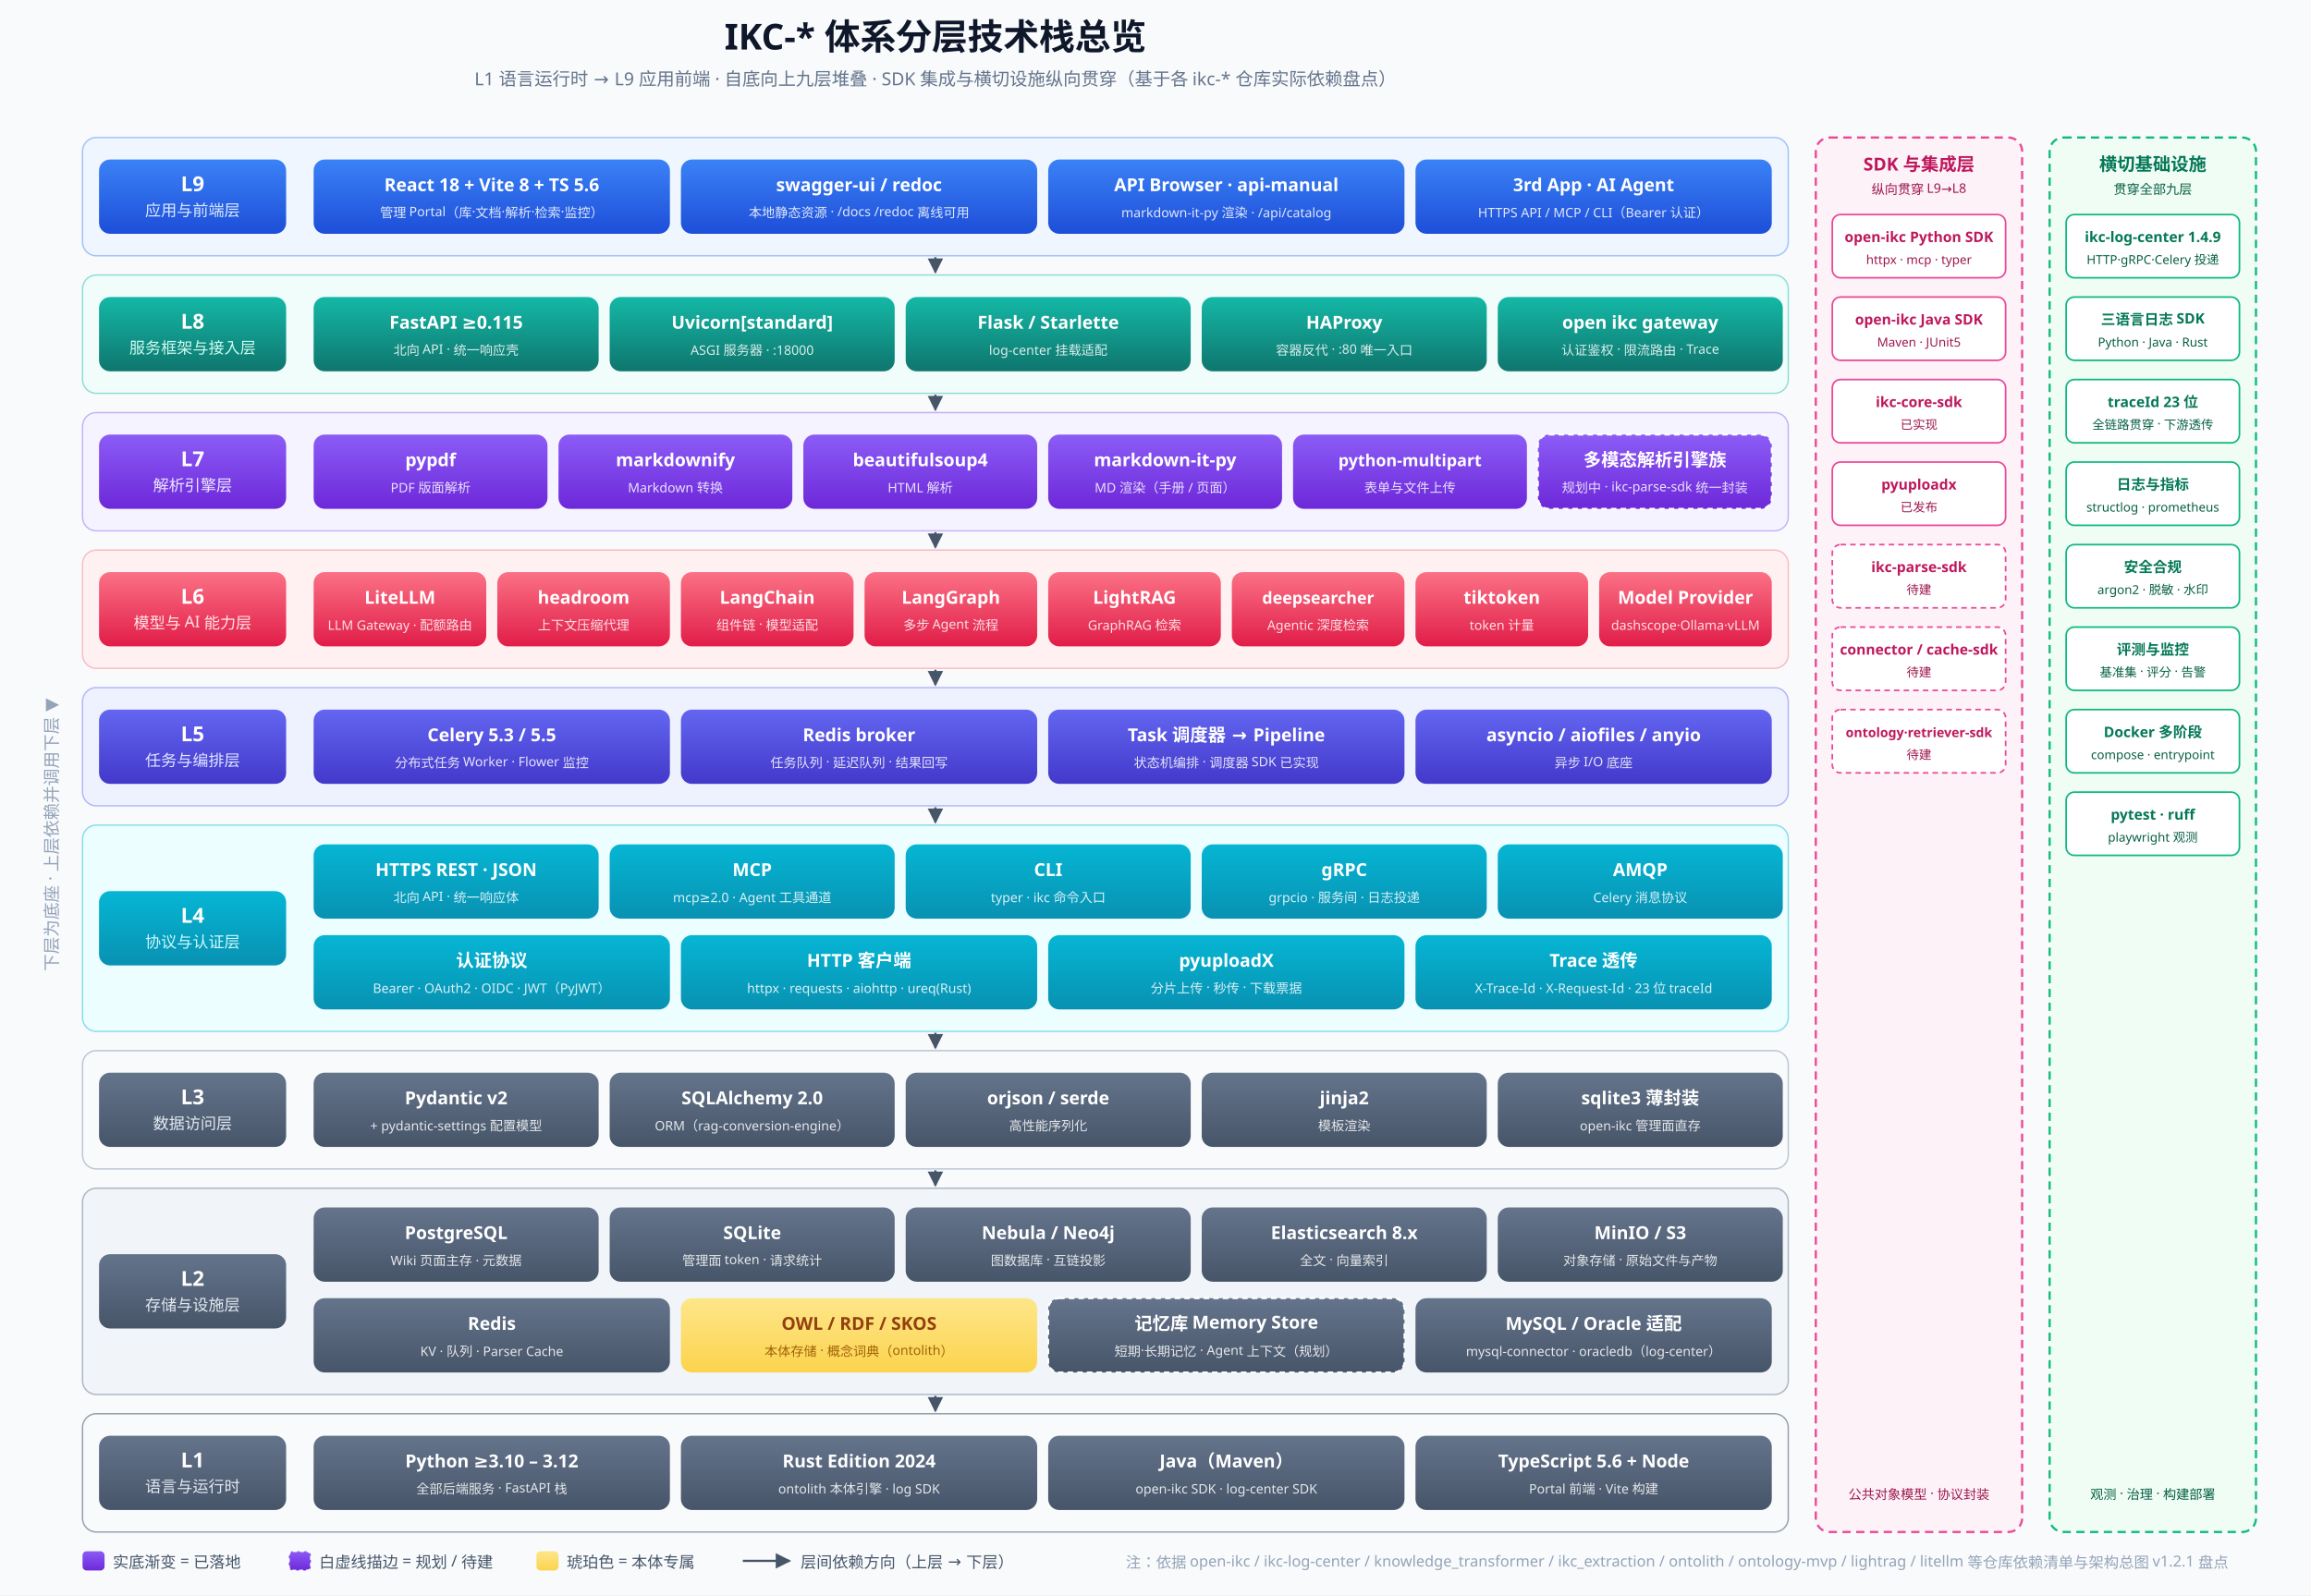
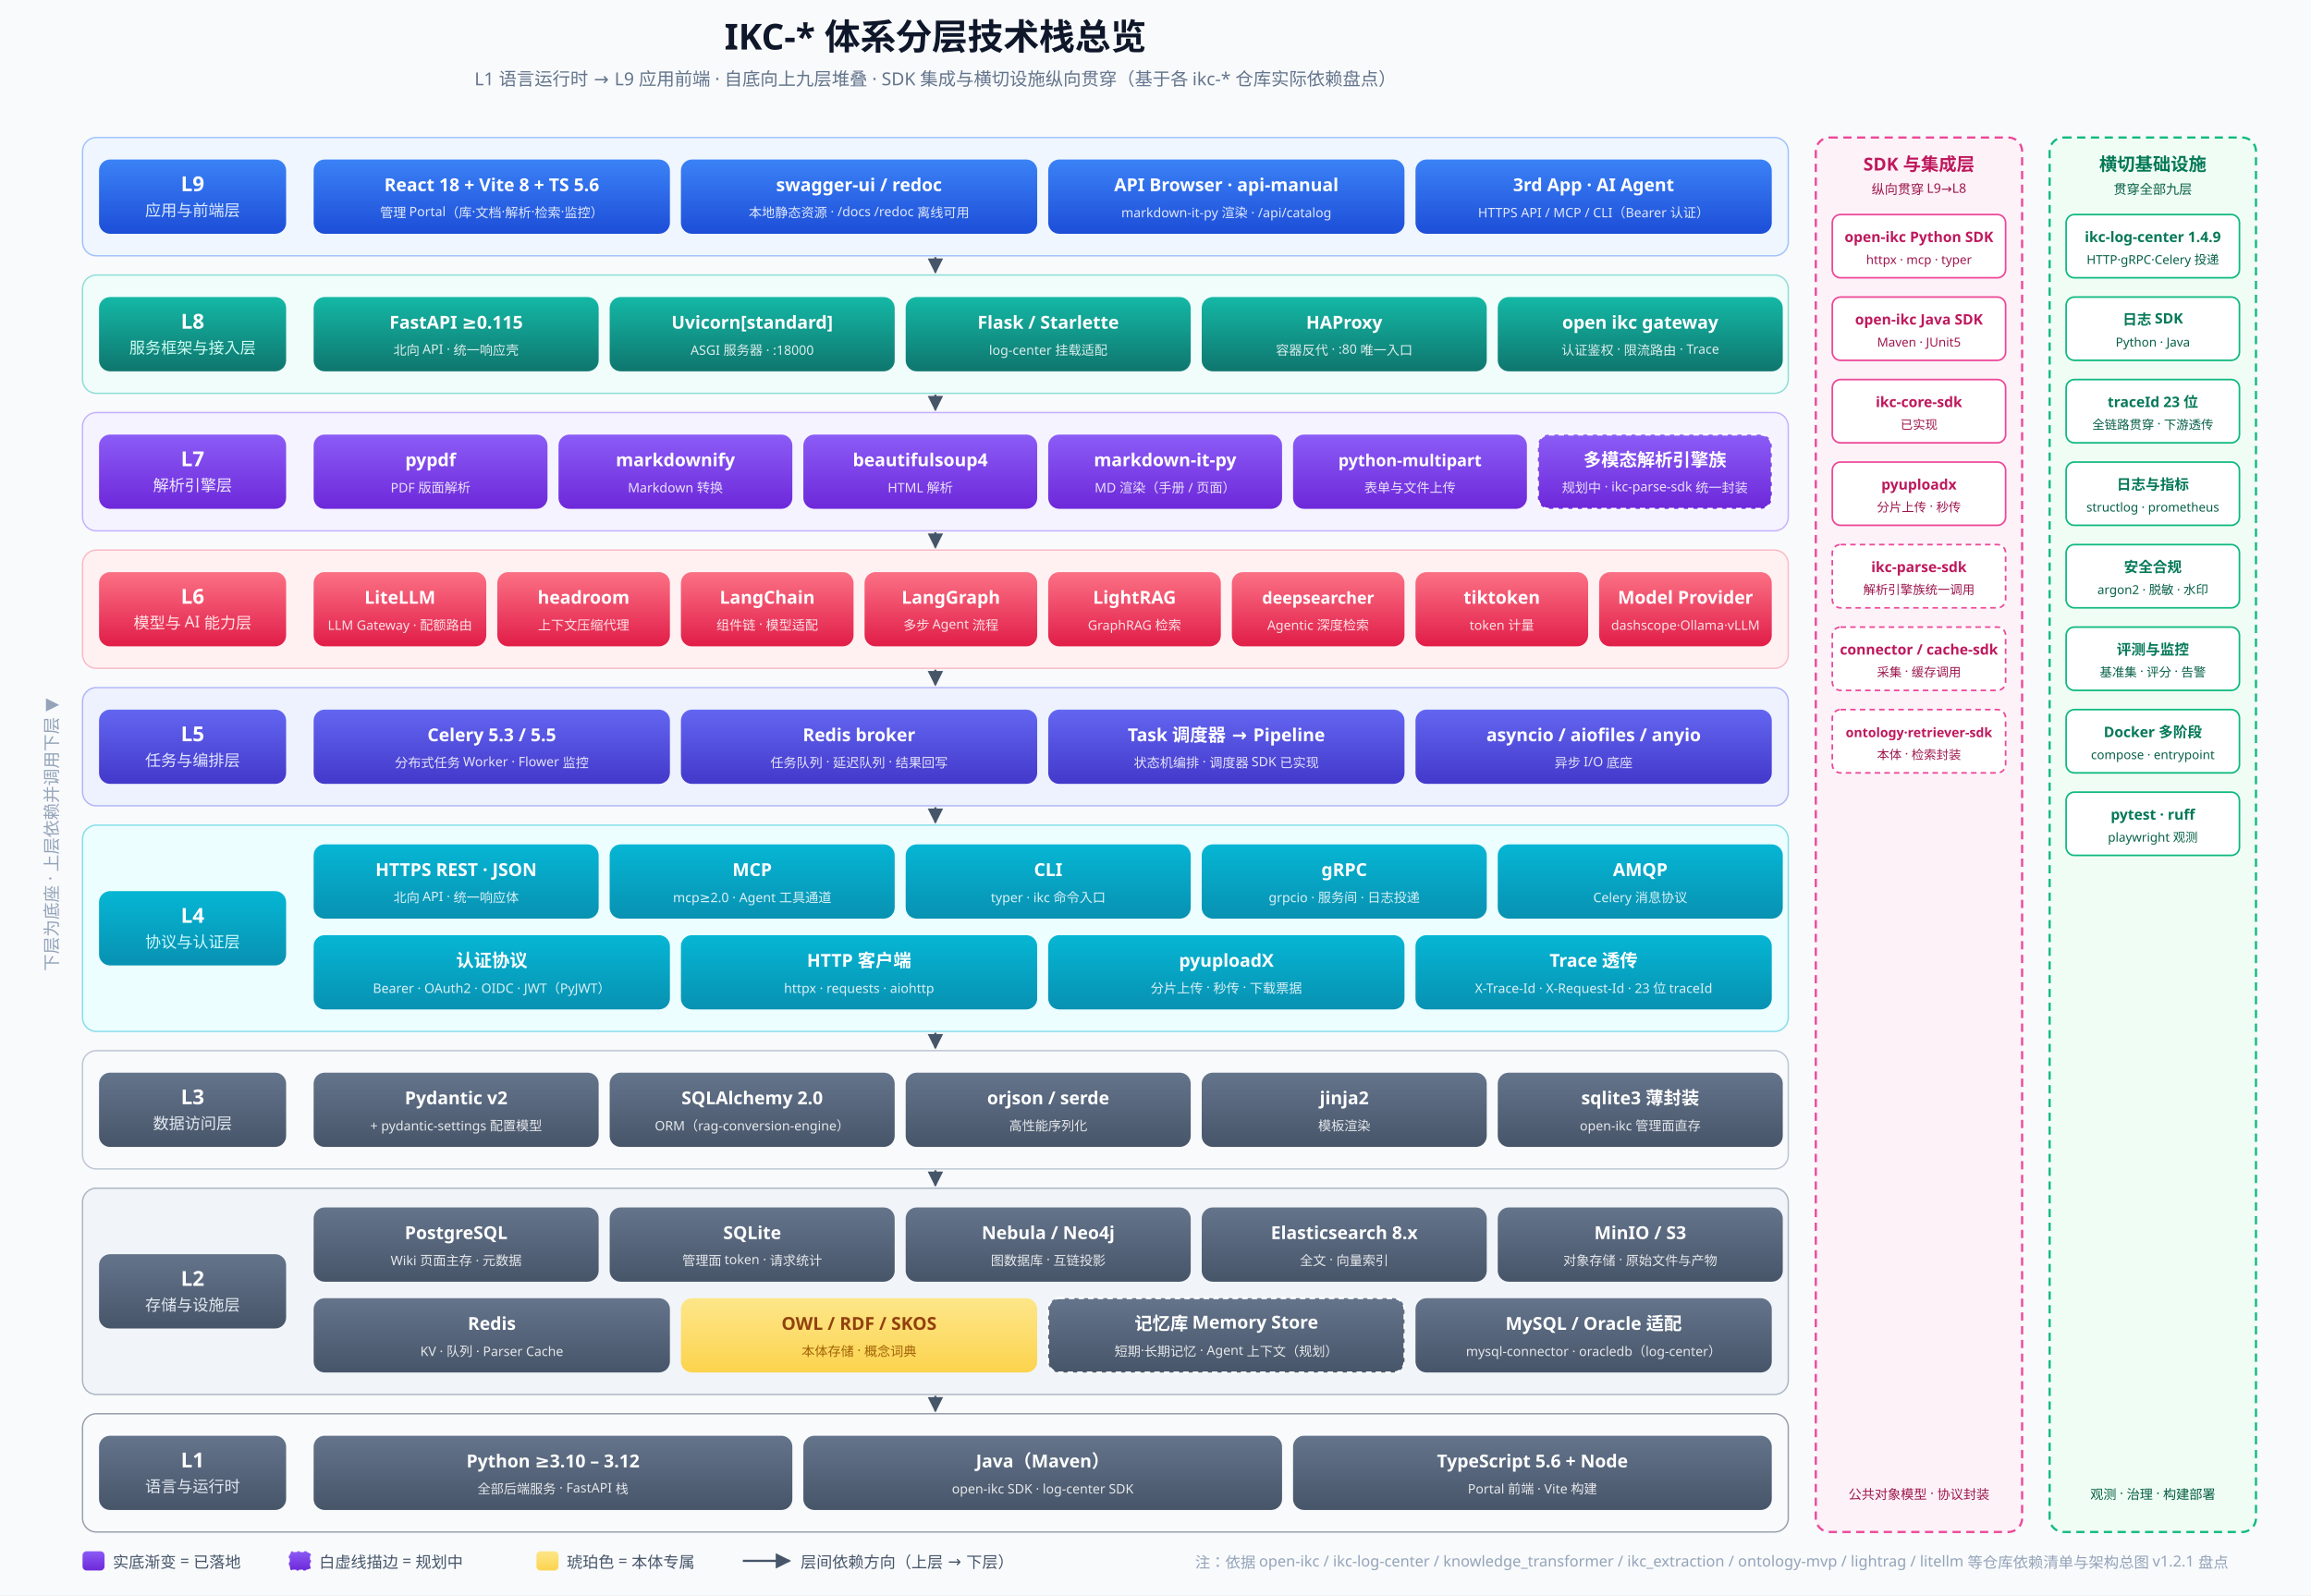
<svg xmlns="http://www.w3.org/2000/svg" viewBox="0 0 1680 1160" font-family="'PingFang SC','Microsoft YaHei','Noto Sans SC',sans-serif">
  <defs>
    <linearGradient id="gBlue" x1="0" y1="0" x2="0" y2="1">
      <stop offset="0" stop-color="#3b82f6" />
      <stop offset="1" stop-color="#1d4ed8" />
    </linearGradient>
    <linearGradient id="gTeal" x1="0" y1="0" x2="0" y2="1">
      <stop offset="0" stop-color="#14b8a6" />
      <stop offset="1" stop-color="#0f766e" />
    </linearGradient>
    <linearGradient id="gIndigo" x1="0" y1="0" x2="0" y2="1">
      <stop offset="0" stop-color="#6366f1" />
      <stop offset="1" stop-color="#4338ca" />
    </linearGradient>
    <linearGradient id="gViolet" x1="0" y1="0" x2="0" y2="1">
      <stop offset="0" stop-color="#8b5cf6" />
      <stop offset="1" stop-color="#6d28d9" />
    </linearGradient>
    <linearGradient id="gRose" x1="0" y1="0" x2="0" y2="1">
      <stop offset="0" stop-color="#fb7185" />
      <stop offset="1" stop-color="#e11d48" />
    </linearGradient>
    <linearGradient id="gCyan" x1="0" y1="0" x2="0" y2="1">
      <stop offset="0" stop-color="#06b6d4" />
      <stop offset="1" stop-color="#0891b2" />
    </linearGradient>
    <linearGradient id="gSlate" x1="0" y1="0" x2="0" y2="1">
      <stop offset="0" stop-color="#64748b" />
      <stop offset="1" stop-color="#475569" />
    </linearGradient>
    <linearGradient id="gAmber" x1="0" y1="0" x2="0" y2="1">
      <stop offset="0" stop-color="#fde68a" />
      <stop offset="1" stop-color="#fcd34d" />
    </linearGradient>
    <marker id="arrow" viewBox="0 0 10 10" refX="9" refY="5" markerWidth="7" markerHeight="7" orient="auto-start-reverse">
      <path d="M 0 0 L 10 5 L 0 10 z" fill="#475569" />
    </marker>
  </defs>
  <rect x="0" y="0" width="1680" height="1160" fill="#f8fafc" />
  <text x="680" y="36" text-anchor="middle" font-size="26" font-weight="bold" fill="#0f172a">IKC-* 体系分层技术栈总览</text>
  <text x="680" y="62" text-anchor="middle" font-size="13" fill="#64748b">L1 语言运行时 → L9 应用前端 · 自底向上九层堆叠 · SDK 集成与横切设施纵向贯穿（基于各 ikc-* 仓库实际依赖盘点）</text>
  <text x="42" y="607" transform="rotate(-90 42 607)" text-anchor="middle" font-size="12.5" fill="#94a3b8">下层为底座 · 上层依赖并调用下层 ▼</text>
  <rect x="60" y="100" width="1240" height="86" rx="10" fill="#eff6ff" stroke="#3b82f6" stroke-width="1" stroke-opacity=".45" />
  <rect x="72" y="116" width="136" height="54" rx="8" fill="url(#gBlue)" />
  <text x="140" y="139" text-anchor="middle" font-size="15" font-weight="bold" fill="#ffffff">L9</text>
  <text x="140" y="157" text-anchor="middle" font-size="11.5" fill="#dbeafe">应用与前端层</text>
  <g text-anchor="middle">
    <rect x="228" y="116" width="259" height="54" rx="8" fill="url(#gBlue)" />
    <text x="357.5" y="139" font-size="13" font-weight="bold" fill="#ffffff">React 18 + Vite 8 + TS 5.6</text>
    <text x="357.5" y="158" font-size="9.5" fill="#ffffff" opacity=".85">管理 Portal（库·文档·解析·检索·监控）</text>
    <rect x="495" y="116" width="259" height="54" rx="8" fill="url(#gBlue)" />
    <text x="624.5" y="139" font-size="13" font-weight="bold" fill="#ffffff">swagger-ui / redoc</text>
    <text x="624.5" y="158" font-size="9.5" fill="#ffffff" opacity=".85">本地静态资源 · /docs /redoc 离线可用</text>
    <rect x="762" y="116" width="259" height="54" rx="8" fill="url(#gBlue)" />
    <text x="891.5" y="139" font-size="13" font-weight="bold" fill="#ffffff">API Browser · api-manual</text>
    <text x="891.5" y="158" font-size="9.5" fill="#ffffff" opacity=".85">markdown-it-py 渲染 · /api/catalog</text>
    <rect x="1029" y="116" width="259" height="54" rx="8" fill="url(#gBlue)" />
    <text x="1158.5" y="139" font-size="13" font-weight="bold" fill="#ffffff">3rd App · AI Agent</text>
    <text x="1158.5" y="158" font-size="9.5" fill="#ffffff" opacity=".85">HTTPS API / MCP / CLI（Bearer 认证）</text>
  </g>
  <line x1="680" y1="187" x2="680" y2="198" stroke="#475569" stroke-width="1.6" marker-end="url(#arrow)" />
  <rect x="60" y="200" width="1240" height="86" rx="10" fill="#f0fdfa" stroke="#14b8a6" stroke-width="1" stroke-opacity=".45" />
  <rect x="72" y="216" width="136" height="54" rx="8" fill="url(#gTeal)" />
  <text x="140" y="239" text-anchor="middle" font-size="15" font-weight="bold" fill="#ffffff">L8</text>
  <text x="140" y="257" text-anchor="middle" font-size="11.5" fill="#ccfbf1">服务框架与接入层</text>
  <g text-anchor="middle">
    <rect x="228" y="216" width="207.2" height="54" rx="8" fill="url(#gTeal)" />
    <text x="331.6" y="239" font-size="13" font-weight="bold" fill="#ffffff">FastAPI ≥0.115</text>
    <text x="331.6" y="258" font-size="9.5" fill="#ffffff" opacity=".85">北向 API · 统一响应壳</text>
    <rect x="443.2" y="216" width="207.2" height="54" rx="8" fill="url(#gTeal)" />
    <text x="546.8" y="239" font-size="13" font-weight="bold" fill="#ffffff">Uvicorn[standard]</text>
    <text x="546.8" y="258" font-size="9.5" fill="#ffffff" opacity=".85">ASGI 服务器 · :18000</text>
    <rect x="658.4" y="216" width="207.2" height="54" rx="8" fill="url(#gTeal)" />
    <text x="762" y="239" font-size="13" font-weight="bold" fill="#ffffff">Flask / Starlette</text>
    <text x="762" y="258" font-size="9.5" fill="#ffffff" opacity=".85">log-center 挂载适配</text>
    <rect x="873.6" y="216" width="207.2" height="54" rx="8" fill="url(#gTeal)" />
    <text x="977.2" y="239" font-size="13" font-weight="bold" fill="#ffffff">HAProxy</text>
    <text x="977.2" y="258" font-size="9.5" fill="#ffffff" opacity=".85">容器反代 · :80 唯一入口</text>
    <rect x="1088.8" y="216" width="207.2" height="54" rx="8" fill="url(#gTeal)" />
    <text x="1192.4" y="239" font-size="13" font-weight="bold" fill="#ffffff">open ikc gateway</text>
    <text x="1192.4" y="258" font-size="9.5" fill="#ffffff" opacity=".85">认证鉴权 · 限流路由 · Trace</text>
  </g>
  <line x1="680" y1="287" x2="680" y2="298" stroke="#475569" stroke-width="1.6" marker-end="url(#arrow)" />
  <rect x="60" y="300" width="1240" height="86" rx="10" fill="#f5f3ff" stroke="#8b5cf6" stroke-width="1" stroke-opacity=".45" />
  <rect x="72" y="316" width="136" height="54" rx="8" fill="url(#gViolet)" />
  <text x="140" y="339" text-anchor="middle" font-size="15" font-weight="bold" fill="#ffffff">L7</text>
  <text x="140" y="357" text-anchor="middle" font-size="11.5" fill="#ede9fe">解析引擎层</text>
  <g text-anchor="middle">
    <rect x="228" y="316" width="170" height="54" rx="8" fill="url(#gViolet)" />
    <text x="313" y="339" font-size="13" font-weight="bold" fill="#ffffff">pypdf</text>
    <text x="313" y="358" font-size="9.5" fill="#ffffff" opacity=".85">PDF 版面解析</text>
    <rect x="406" y="316" width="170" height="54" rx="8" fill="url(#gViolet)" />
    <text x="491" y="339" font-size="13" font-weight="bold" fill="#ffffff">markdownify</text>
    <text x="491" y="358" font-size="9.5" fill="#ffffff" opacity=".85">Markdown 转换</text>
    <rect x="584" y="316" width="170" height="54" rx="8" fill="url(#gViolet)" />
    <text x="669" y="339" font-size="13" font-weight="bold" fill="#ffffff">beautifulsoup4</text>
    <text x="669" y="358" font-size="9.5" fill="#ffffff" opacity=".85">HTML 解析</text>
    <rect x="762" y="316" width="170" height="54" rx="8" fill="url(#gViolet)" />
    <text x="847" y="339" font-size="13" font-weight="bold" fill="#ffffff">markdown-it-py</text>
    <text x="847" y="358" font-size="9.5" fill="#ffffff" opacity=".85">MD 渲染（手册 / 页面）</text>
    <rect x="940" y="316" width="170" height="54" rx="8" fill="url(#gViolet)" />
    <text x="1025" y="339" font-size="12" font-weight="bold" fill="#ffffff">python-multipart</text>
    <text x="1025" y="358" font-size="9.5" fill="#ffffff" opacity=".85">表单与文件上传</text>
    <rect x="1118" y="316" width="170" height="54" rx="8" fill="url(#gViolet)" stroke="#ffffff" stroke-width="1.4" stroke-dasharray="4 3" />
    <text x="1203" y="339" font-size="13" font-weight="bold" fill="#ffffff">多模态解析引擎族</text>
    <text x="1203" y="358" font-size="9.5" fill="#ffffff" opacity=".85">规划中 · ikc-parse-sdk 统一封装</text>
  </g>
  <line x1="680" y1="387" x2="680" y2="398" stroke="#475569" stroke-width="1.6" marker-end="url(#arrow)" />
  <rect x="60" y="400" width="1240" height="86" rx="10" fill="#fff1f2" stroke="#fb7185" stroke-width="1" stroke-opacity=".45" />
  <rect x="72" y="416" width="136" height="54" rx="8" fill="url(#gRose)" />
  <text x="140" y="439" text-anchor="middle" font-size="15" font-weight="bold" fill="#ffffff">L6</text>
  <text x="140" y="457" text-anchor="middle" font-size="11.5" fill="#ffe4e6">模型与 AI 能力层</text>
  <g text-anchor="middle">
    <rect x="228" y="416" width="125.5" height="54" rx="8" fill="url(#gRose)" />
    <text x="290.75" y="439" font-size="13" font-weight="bold" fill="#ffffff">LiteLLM</text>
    <text x="290.75" y="458" font-size="9.5" fill="#ffffff" opacity=".85">LLM Gateway · 配额路由</text>
    <rect x="361.5" y="416" width="125.5" height="54" rx="8" fill="url(#gRose)" />
    <text x="424.25" y="439" font-size="13" font-weight="bold" fill="#ffffff">headroom</text>
    <text x="424.25" y="458" font-size="9.5" fill="#ffffff" opacity=".85">上下文压缩代理</text>
    <rect x="495" y="416" width="125.5" height="54" rx="8" fill="url(#gRose)" />
    <text x="557.75" y="439" font-size="13" font-weight="bold" fill="#ffffff">LangChain</text>
    <text x="557.75" y="458" font-size="9.5" fill="#ffffff" opacity=".85">组件链 · 模型适配</text>
    <rect x="628.5" y="416" width="125.5" height="54" rx="8" fill="url(#gRose)" />
    <text x="691.25" y="439" font-size="13" font-weight="bold" fill="#ffffff">LangGraph</text>
    <text x="691.25" y="458" font-size="9.5" fill="#ffffff" opacity=".85">多步 Agent 流程</text>
    <rect x="762" y="416" width="125.5" height="54" rx="8" fill="url(#gRose)" />
    <text x="824.75" y="439" font-size="13" font-weight="bold" fill="#ffffff">LightRAG</text>
    <text x="824.75" y="458" font-size="9.5" fill="#ffffff" opacity=".85">GraphRAG 检索</text>
    <rect x="895.5" y="416" width="125.5" height="54" rx="8" fill="url(#gRose)" />
    <text x="958.25" y="439" font-size="12" font-weight="bold" fill="#ffffff">deepsearcher</text>
    <text x="958.25" y="458" font-size="9.5" fill="#ffffff" opacity=".85">Agentic 深度检索</text>
    <rect x="1029" y="416" width="125.5" height="54" rx="8" fill="url(#gRose)" />
    <text x="1091.75" y="439" font-size="13" font-weight="bold" fill="#ffffff">tiktoken</text>
    <text x="1091.75" y="458" font-size="9.5" fill="#ffffff" opacity=".85">token 计量</text>
    <rect x="1162.5" y="416" width="125.5" height="54" rx="8" fill="url(#gRose)" />
    <text x="1225.25" y="439" font-size="13" font-weight="bold" fill="#ffffff">Model Provider</text>
    <text x="1225.25" y="458" font-size="9.5" fill="#ffffff" opacity=".85">dashscope·Ollama·vLLM</text>
  </g>
  <line x1="680" y1="487" x2="680" y2="498" stroke="#475569" stroke-width="1.6" marker-end="url(#arrow)" />
  <rect x="60" y="500" width="1240" height="86" rx="10" fill="#eef2ff" stroke="#6366f1" stroke-width="1" stroke-opacity=".45" />
  <rect x="72" y="516" width="136" height="54" rx="8" fill="url(#gIndigo)" />
  <text x="140" y="539" text-anchor="middle" font-size="15" font-weight="bold" fill="#ffffff">L5</text>
  <text x="140" y="557" text-anchor="middle" font-size="11.5" fill="#e0e7ff">任务与编排层</text>
  <g text-anchor="middle">
    <rect x="228" y="516" width="259" height="54" rx="8" fill="url(#gIndigo)" />
    <text x="357.5" y="539" font-size="13" font-weight="bold" fill="#ffffff">Celery 5.3 / 5.5</text>
    <text x="357.5" y="558" font-size="9.5" fill="#ffffff" opacity=".85">分布式任务 Worker · Flower 监控</text>
    <rect x="495" y="516" width="259" height="54" rx="8" fill="url(#gIndigo)" />
    <text x="624.5" y="539" font-size="13" font-weight="bold" fill="#ffffff">Redis broker</text>
    <text x="624.5" y="558" font-size="9.5" fill="#ffffff" opacity=".85">任务队列 · 延迟队列 · 结果回写</text>
    <rect x="762" y="516" width="259" height="54" rx="8" fill="url(#gIndigo)" />
    <text x="891.5" y="539" font-size="13" font-weight="bold" fill="#ffffff">Task 调度器 → Pipeline</text>
    <text x="891.5" y="558" font-size="9.5" fill="#ffffff" opacity=".85">状态机编排 · 调度器 SDK 已实现</text>
    <rect x="1029" y="516" width="259" height="54" rx="8" fill="url(#gIndigo)" />
    <text x="1158.5" y="539" font-size="13" font-weight="bold" fill="#ffffff">asyncio / aiofiles / anyio</text>
    <text x="1158.5" y="558" font-size="9.5" fill="#ffffff" opacity=".85">异步 I/O 底座</text>
  </g>
  <line x1="680" y1="587" x2="680" y2="598" stroke="#475569" stroke-width="1.6" marker-end="url(#arrow)" />
  <rect x="60" y="600" width="1240" height="150" rx="10" fill="#ecfeff" stroke="#06b6d4" stroke-width="1" stroke-opacity=".45" />
  <rect x="72" y="648" width="136" height="54" rx="8" fill="url(#gCyan)" />
  <text x="140" y="671" text-anchor="middle" font-size="15" font-weight="bold" fill="#ffffff">L4</text>
  <text x="140" y="689" text-anchor="middle" font-size="11.5" fill="#cffafe">协议与认证层</text>
  <g text-anchor="middle">
    <rect x="228" y="614" width="207.2" height="54" rx="8" fill="url(#gCyan)" />
    <text x="331.6" y="637" font-size="13" font-weight="bold" fill="#ffffff">HTTPS REST · JSON</text>
    <text x="331.6" y="656" font-size="9.5" fill="#ffffff" opacity=".85">北向 API · 统一响应体</text>
    <rect x="443.2" y="614" width="207.2" height="54" rx="8" fill="url(#gCyan)" />
    <text x="546.8" y="637" font-size="13" font-weight="bold" fill="#ffffff">MCP</text>
    <text x="546.8" y="656" font-size="9.5" fill="#ffffff" opacity=".85">mcp≥2.0 · Agent 工具通道</text>
    <rect x="658.4" y="614" width="207.2" height="54" rx="8" fill="url(#gCyan)" />
    <text x="762" y="637" font-size="13" font-weight="bold" fill="#ffffff">CLI</text>
    <text x="762" y="656" font-size="9.5" fill="#ffffff" opacity=".85">typer · ikc 命令入口</text>
    <rect x="873.6" y="614" width="207.2" height="54" rx="8" fill="url(#gCyan)" />
    <text x="977.2" y="637" font-size="13" font-weight="bold" fill="#ffffff">gRPC</text>
    <text x="977.2" y="656" font-size="9.5" fill="#ffffff" opacity=".85">grpcio · 服务间 · 日志投递</text>
    <rect x="1088.8" y="614" width="207.2" height="54" rx="8" fill="url(#gCyan)" />
    <text x="1192.4" y="637" font-size="13" font-weight="bold" fill="#ffffff">AMQP</text>
    <text x="1192.4" y="656" font-size="9.5" fill="#ffffff" opacity=".85">Celery 消息协议</text>
    <rect x="228" y="680" width="259" height="54" rx="8" fill="url(#gCyan)" />
    <text x="357.5" y="703" font-size="13" font-weight="bold" fill="#ffffff">认证协议</text>
    <text x="357.5" y="722" font-size="9.5" fill="#ffffff" opacity=".85">Bearer · OAuth2 · OIDC · JWT（PyJWT）</text>
    <rect x="495" y="680" width="259" height="54" rx="8" fill="url(#gCyan)" />
    <text x="624.5" y="703" font-size="13" font-weight="bold" fill="#ffffff">HTTP 客户端</text>
-     <text x="624.5" y="722" font-size="9.5" fill="#ffffff" opacity=".85">httpx · requests · aiohttp · ureq(Rust)</text>
+     <text x="624.5" y="722" font-size="9.5" fill="#ffffff" opacity=".85">httpx · requests · aiohttp</text>
    <rect x="762" y="680" width="259" height="54" rx="8" fill="url(#gCyan)" />
    <text x="891.5" y="703" font-size="13" font-weight="bold" fill="#ffffff">pyuploadX</text>
    <text x="891.5" y="722" font-size="9.5" fill="#ffffff" opacity=".85">分片上传 · 秒传 · 下载票据</text>
    <rect x="1029" y="680" width="259" height="54" rx="8" fill="url(#gCyan)" />
    <text x="1158.5" y="703" font-size="13" font-weight="bold" fill="#ffffff">Trace 透传</text>
    <text x="1158.5" y="722" font-size="9.5" fill="#ffffff" opacity=".85">X-Trace-Id · X-Request-Id · 23 位 traceId</text>
  </g>
  <line x1="680" y1="751" x2="680" y2="762" stroke="#475569" stroke-width="1.6" marker-end="url(#arrow)" />
  <rect x="60" y="764" width="1240" height="86" rx="10" fill="#f8fafc" stroke="#94a3b8" stroke-width="1" stroke-opacity=".6" />
  <rect x="72" y="780" width="136" height="54" rx="8" fill="url(#gSlate)" />
  <text x="140" y="803" text-anchor="middle" font-size="15" font-weight="bold" fill="#ffffff">L3</text>
  <text x="140" y="821" text-anchor="middle" font-size="11.5" fill="#e2e8f0">数据访问层</text>
  <g text-anchor="middle">
    <rect x="228" y="780" width="207.2" height="54" rx="8" fill="url(#gSlate)" />
    <text x="331.6" y="803" font-size="13" font-weight="bold" fill="#ffffff">Pydantic v2</text>
    <text x="331.6" y="822" font-size="9.5" fill="#ffffff" opacity=".85">+ pydantic-settings 配置模型</text>
    <rect x="443.2" y="780" width="207.2" height="54" rx="8" fill="url(#gSlate)" />
    <text x="546.8" y="803" font-size="13" font-weight="bold" fill="#ffffff">SQLAlchemy 2.0</text>
    <text x="546.8" y="822" font-size="9.5" fill="#ffffff" opacity=".85">ORM（rag-conversion-engine）</text>
    <rect x="658.4" y="780" width="207.2" height="54" rx="8" fill="url(#gSlate)" />
    <text x="762" y="803" font-size="13" font-weight="bold" fill="#ffffff">orjson / serde</text>
    <text x="762" y="822" font-size="9.5" fill="#ffffff" opacity=".85">高性能序列化</text>
    <rect x="873.6" y="780" width="207.2" height="54" rx="8" fill="url(#gSlate)" />
    <text x="977.2" y="803" font-size="13" font-weight="bold" fill="#ffffff">jinja2</text>
    <text x="977.2" y="822" font-size="9.5" fill="#ffffff" opacity=".85">模板渲染</text>
    <rect x="1088.8" y="780" width="207.2" height="54" rx="8" fill="url(#gSlate)" />
    <text x="1192.4" y="803" font-size="13" font-weight="bold" fill="#ffffff">sqlite3 薄封装</text>
    <text x="1192.4" y="822" font-size="9.5" fill="#ffffff" opacity=".85">open-ikc 管理面直存</text>
  </g>
  <line x1="680" y1="851" x2="680" y2="862" stroke="#475569" stroke-width="1.6" marker-end="url(#arrow)" />
  <rect x="60" y="864" width="1240" height="150" rx="10" fill="#f1f5f9" stroke="#64748b" stroke-width="1" stroke-opacity=".5" />
  <rect x="72" y="912" width="136" height="54" rx="8" fill="url(#gSlate)" />
  <text x="140" y="935" text-anchor="middle" font-size="15" font-weight="bold" fill="#ffffff">L2</text>
  <text x="140" y="953" text-anchor="middle" font-size="11.5" fill="#e2e8f0">存储与设施层</text>
  <g text-anchor="middle">
    <rect x="228" y="878" width="207.2" height="54" rx="8" fill="url(#gSlate)" />
    <text x="331.6" y="901" font-size="13" font-weight="bold" fill="#ffffff">PostgreSQL</text>
    <text x="331.6" y="920" font-size="9.5" fill="#ffffff" opacity=".85">Wiki 页面主存 · 元数据</text>
    <rect x="443.2" y="878" width="207.2" height="54" rx="8" fill="url(#gSlate)" />
    <text x="546.8" y="901" font-size="13" font-weight="bold" fill="#ffffff">SQLite</text>
    <text x="546.8" y="920" font-size="9.5" fill="#ffffff" opacity=".85">管理面 token · 请求统计</text>
    <rect x="658.4" y="878" width="207.2" height="54" rx="8" fill="url(#gSlate)" />
    <text x="762" y="901" font-size="13" font-weight="bold" fill="#ffffff">Nebula / Neo4j</text>
    <text x="762" y="920" font-size="9.5" fill="#ffffff" opacity=".85">图数据库 · 互链投影</text>
    <rect x="873.6" y="878" width="207.2" height="54" rx="8" fill="url(#gSlate)" />
    <text x="977.2" y="901" font-size="13" font-weight="bold" fill="#ffffff">Elasticsearch 8.x</text>
    <text x="977.2" y="920" font-size="9.5" fill="#ffffff" opacity=".85">全文 · 向量索引</text>
    <rect x="1088.8" y="878" width="207.2" height="54" rx="8" fill="url(#gSlate)" />
    <text x="1192.4" y="901" font-size="13" font-weight="bold" fill="#ffffff">MinIO / S3</text>
    <text x="1192.4" y="920" font-size="9.5" fill="#ffffff" opacity=".85">对象存储 · 原始文件与产物</text>
    <rect x="228" y="944" width="259" height="54" rx="8" fill="url(#gSlate)" />
    <text x="357.5" y="967" font-size="13" font-weight="bold" fill="#ffffff">Redis</text>
    <text x="357.5" y="986" font-size="9.5" fill="#ffffff" opacity=".85">KV · 队列 · Parser Cache</text>
    <rect x="495" y="944" width="259" height="54" rx="8" fill="url(#gAmber)" />
    <text x="624.5" y="967" font-size="13" font-weight="bold" fill="#92400e">OWL / RDF / SKOS</text>
-     <text x="624.5" y="986" font-size="9.5" fill="#a16207">本体存储 · 概念词典（ontolith）</text>
+     <text x="624.5" y="986" font-size="9.5" fill="#a16207">本体存储 · 概念词典</text>
    <rect x="762" y="944" width="259" height="54" rx="8" fill="url(#gSlate)" stroke="#ffffff" stroke-width="1.4" stroke-dasharray="4 3" />
    <text x="891.5" y="967" font-size="13" font-weight="bold" fill="#ffffff">记忆库 Memory Store</text>
    <text x="891.5" y="986" font-size="9.5" fill="#ffffff" opacity=".85">短期·长期记忆 · Agent 上下文（规划）</text>
    <rect x="1029" y="944" width="259" height="54" rx="8" fill="url(#gSlate)" />
    <text x="1158.5" y="967" font-size="13" font-weight="bold" fill="#ffffff">MySQL / Oracle 适配</text>
    <text x="1158.5" y="986" font-size="9.5" fill="#ffffff" opacity=".85">mysql-connector · oracledb（log-center）</text>
  </g>
  <line x1="680" y1="1015" x2="680" y2="1026" stroke="#475569" stroke-width="1.6" marker-end="url(#arrow)" />
  <rect x="60" y="1028" width="1240" height="86" rx="10" fill="#f8fafc" stroke="#475569" stroke-width="1" stroke-opacity=".55" />
  <rect x="72" y="1044" width="136" height="54" rx="8" fill="url(#gSlate)" />
  <text x="140" y="1067" text-anchor="middle" font-size="15" font-weight="bold" fill="#ffffff">L1</text>
  <text x="140" y="1085" text-anchor="middle" font-size="11.5" fill="#e2e8f0">语言与运行时</text>
  <g text-anchor="middle">
-     <rect x="228" y="1044" width="259" height="54" rx="8" fill="url(#gSlate)" />
-     <text x="357.5" y="1067" font-size="13" font-weight="bold" fill="#ffffff">Python ≥3.10 – 3.12</text>
-     <text x="357.5" y="1086" font-size="9.5" fill="#ffffff" opacity=".85">全部后端服务 · FastAPI 栈</text>
-     <rect x="495" y="1044" width="259" height="54" rx="8" fill="url(#gSlate)" />
-     <text x="624.5" y="1067" font-size="13" font-weight="bold" fill="#ffffff">Rust Edition 2024</text>
-     <text x="624.5" y="1086" font-size="9.5" fill="#ffffff" opacity=".85">ontolith 本体引擎 · log SDK</text>
-     <rect x="762" y="1044" width="259" height="54" rx="8" fill="url(#gSlate)" />
-     <text x="891.5" y="1067" font-size="13" font-weight="bold" fill="#ffffff">Java（Maven）</text>
-     <text x="891.5" y="1086" font-size="9.5" fill="#ffffff" opacity=".85">open-ikc SDK · log-center SDK</text>
-     <rect x="1029" y="1044" width="259" height="54" rx="8" fill="url(#gSlate)" />
-     <text x="1158.5" y="1067" font-size="13" font-weight="bold" fill="#ffffff">TypeScript 5.6 + Node</text>
-     <text x="1158.5" y="1086" font-size="9.5" fill="#ffffff" opacity=".85">Portal 前端 · Vite 构建</text>
+     <rect x="228" y="1044" width="348" height="54" rx="8" fill="url(#gSlate)" />
+     <text x="402" y="1067" font-size="13" font-weight="bold" fill="#ffffff">Python ≥3.10 – 3.12</text>
+     <text x="402" y="1086" font-size="9.5" fill="#ffffff" opacity=".85">全部后端服务 · FastAPI 栈</text>
+     <rect x="584" y="1044" width="348" height="54" rx="8" fill="url(#gSlate)" />
+     <text x="758" y="1067" font-size="13" font-weight="bold" fill="#ffffff">Java（Maven）</text>
+     <text x="758" y="1086" font-size="9.5" fill="#ffffff" opacity=".85">open-ikc SDK · log-center SDK</text>
+     <rect x="940" y="1044" width="348" height="54" rx="8" fill="url(#gSlate)" />
+     <text x="1114" y="1067" font-size="13" font-weight="bold" fill="#ffffff">TypeScript 5.6 + Node</text>
+     <text x="1114" y="1086" font-size="9.5" fill="#ffffff" opacity=".85">Portal 前端 · Vite 构建</text>
  </g>
  <rect x="1320" y="100" width="150" height="1014" rx="10" fill="#fdf2f8" stroke="#ec4899" stroke-width="1.6" stroke-dasharray="6 4" />
  <text x="1395" y="124" text-anchor="middle" font-size="13" font-weight="bold" fill="#be185d">SDK 与集成层</text>
  <text x="1395" y="141" text-anchor="middle" font-size="9.5" fill="#9d174d">纵向贯穿 L9→L8</text>
  <g text-anchor="middle">
    <rect x="1332" y="156" width="126" height="46" rx="6" fill="#ffffff" stroke="#ec4899" stroke-width="1.2" />
    <text x="1395" y="176" font-size="10.5" font-weight="bold" fill="#be185d">open-ikc Python SDK</text>
    <text x="1395" y="192" font-size="9" fill="#9d174d">httpx · mcp · typer</text>
    <rect x="1332" y="216" width="126" height="46" rx="6" fill="#ffffff" stroke="#ec4899" stroke-width="1.2" />
    <text x="1395" y="236" font-size="10.5" font-weight="bold" fill="#be185d">open-ikc Java SDK</text>
    <text x="1395" y="252" font-size="9" fill="#9d174d">Maven · JUnit5</text>
    <rect x="1332" y="276" width="126" height="46" rx="6" fill="#ffffff" stroke="#ec4899" stroke-width="1.2" />
    <text x="1395" y="296" font-size="10.5" font-weight="bold" fill="#be185d">ikc-core-sdk</text>
    <text x="1395" y="312" font-size="9" fill="#9d174d">已实现</text>
    <rect x="1332" y="336" width="126" height="46" rx="6" fill="#ffffff" stroke="#ec4899" stroke-width="1.2" />
    <text x="1395" y="356" font-size="10.5" font-weight="bold" fill="#be185d">pyuploadx</text>
-     <text x="1395" y="372" font-size="9" fill="#9d174d">已发布</text>
+     <text x="1395" y="372" font-size="9" fill="#9d174d">分片上传 · 秒传</text>
    <rect x="1332" y="396" width="126" height="46" rx="6" fill="#ffffff" stroke="#ec4899" stroke-width="1.2" stroke-dasharray="4 3" />
    <text x="1395" y="416" font-size="10.5" font-weight="bold" fill="#be185d">ikc-parse-sdk</text>
-     <text x="1395" y="432" font-size="9" fill="#9d174d">待建</text>
+     <text x="1395" y="432" font-size="9" fill="#9d174d">解析引擎族统一调用</text>
    <rect x="1332" y="456" width="126" height="46" rx="6" fill="#ffffff" stroke="#ec4899" stroke-width="1.2" stroke-dasharray="4 3" />
    <text x="1395" y="476" font-size="10.5" font-weight="bold" fill="#be185d">connector / cache-sdk</text>
-     <text x="1395" y="492" font-size="9" fill="#9d174d">待建</text>
+     <text x="1395" y="492" font-size="9" fill="#9d174d">采集 · 缓存调用</text>
    <rect x="1332" y="516" width="126" height="46" rx="6" fill="#ffffff" stroke="#ec4899" stroke-width="1.2" stroke-dasharray="4 3" />
    <text x="1395" y="536" font-size="9.5" font-weight="bold" fill="#be185d">ontology·retriever-sdk</text>
-     <text x="1395" y="552" font-size="9" fill="#9d174d">待建</text>
+     <text x="1395" y="552" font-size="9" fill="#9d174d">本体 · 检索封装</text>
  </g>
  <text x="1395" y="1090" text-anchor="middle" font-size="9.5" fill="#9d174d">公共对象模型 · 协议封装</text>
  <rect x="1490" y="100" width="150" height="1014" rx="10" fill="#f0fdf4" stroke="#10b981" stroke-width="1.6" stroke-dasharray="6 4" />
  <text x="1565" y="124" text-anchor="middle" font-size="13" font-weight="bold" fill="#047857">横切基础设施</text>
  <text x="1565" y="141" text-anchor="middle" font-size="9.5" fill="#065f46">贯穿全部九层</text>
  <g text-anchor="middle">
    <rect x="1502" y="156" width="126" height="46" rx="6" fill="#ffffff" stroke="#10b981" stroke-width="1.2" />
    <text x="1565" y="176" font-size="10.5" font-weight="bold" fill="#047857">ikc-log-center 1.4.9</text>
    <text x="1565" y="192" font-size="9" fill="#065f46">HTTP·gRPC·Celery 投递</text>
    <rect x="1502" y="216" width="126" height="46" rx="6" fill="#ffffff" stroke="#10b981" stroke-width="1.2" />
-     <text x="1565" y="236" font-size="10.5" font-weight="bold" fill="#047857">三语言日志 SDK</text>
-     <text x="1565" y="252" font-size="9" fill="#065f46">Python · Java · Rust</text>
+     <text x="1565" y="236" font-size="10.5" font-weight="bold" fill="#047857">日志 SDK</text>
+     <text x="1565" y="252" font-size="9" fill="#065f46">Python · Java</text>
    <rect x="1502" y="276" width="126" height="46" rx="6" fill="#ffffff" stroke="#10b981" stroke-width="1.2" />
    <text x="1565" y="296" font-size="10.5" font-weight="bold" fill="#047857">traceId 23 位</text>
    <text x="1565" y="312" font-size="9" fill="#065f46">全链路贯穿 · 下游透传</text>
    <rect x="1502" y="336" width="126" height="46" rx="6" fill="#ffffff" stroke="#10b981" stroke-width="1.2" />
    <text x="1565" y="356" font-size="10.5" font-weight="bold" fill="#047857">日志与指标</text>
    <text x="1565" y="372" font-size="9" fill="#065f46">structlog · prometheus</text>
    <rect x="1502" y="396" width="126" height="46" rx="6" fill="#ffffff" stroke="#10b981" stroke-width="1.2" />
    <text x="1565" y="416" font-size="10.5" font-weight="bold" fill="#047857">安全合规</text>
    <text x="1565" y="432" font-size="9" fill="#065f46">argon2 · 脱敏 · 水印</text>
    <rect x="1502" y="456" width="126" height="46" rx="6" fill="#ffffff" stroke="#10b981" stroke-width="1.2" />
    <text x="1565" y="476" font-size="10.5" font-weight="bold" fill="#047857">评测与监控</text>
    <text x="1565" y="492" font-size="9" fill="#065f46">基准集 · 评分 · 告警</text>
    <rect x="1502" y="516" width="126" height="46" rx="6" fill="#ffffff" stroke="#10b981" stroke-width="1.2" />
    <text x="1565" y="536" font-size="10.5" font-weight="bold" fill="#047857">Docker 多阶段</text>
    <text x="1565" y="552" font-size="9" fill="#065f46">compose · entrypoint</text>
    <rect x="1502" y="576" width="126" height="46" rx="6" fill="#ffffff" stroke="#10b981" stroke-width="1.2" />
    <text x="1565" y="596" font-size="10.5" font-weight="bold" fill="#047857">pytest · ruff</text>
    <text x="1565" y="612" font-size="9" fill="#065f46">playwright 观测</text>
  </g>
  <text x="1565" y="1090" text-anchor="middle" font-size="9.5" fill="#065f46">观测 · 治理 · 构建部署</text>
  <g font-size="11.5">
    <rect x="60" y="1128" width="16" height="14" rx="3" fill="url(#gViolet)" />
    <text x="82" y="1140" fill="#475569">实底渐变 = 已落地</text>
    <rect x="210" y="1128" width="16" height="14" rx="3" fill="url(#gViolet)" stroke="#ffffff" stroke-width="1.2" stroke-dasharray="3 2" />
-     <text x="232" y="1140" fill="#475569">白虚线描边 = 规划 / 待建</text>
+     <text x="232" y="1140" fill="#475569">白虚线描边 = 规划中</text>
    <rect x="390" y="1128" width="16" height="14" rx="3" fill="url(#gAmber)" />
    <text x="412" y="1140" fill="#475569">琥珀色 = 本体专属</text>
    <line x1="540" y1="1135" x2="574" y2="1135" stroke="#475569" stroke-width="1.6" marker-end="url(#arrow)" />
    <text x="582" y="1140" fill="#475569">层间依赖方向（上层 → 下层）</text>
-     <text x="1620" y="1140" text-anchor="end" font-size="11" fill="#94a3b8">注：依据 open-ikc / ikc-log-center / knowledge_transformer / ikc_extraction / ontolith / ontology-mvp / lightrag / litellm 等仓库依赖清单与架构总图 v1.2.1 盘点</text>
+     <text x="1620" y="1140" text-anchor="end" font-size="11" fill="#94a3b8">注：依据 open-ikc / ikc-log-center / knowledge_transformer / ikc_extraction / ontology-mvp / lightrag / litellm 等仓库依赖清单与架构总图 v1.2.1 盘点</text>
  </g>
</svg>
